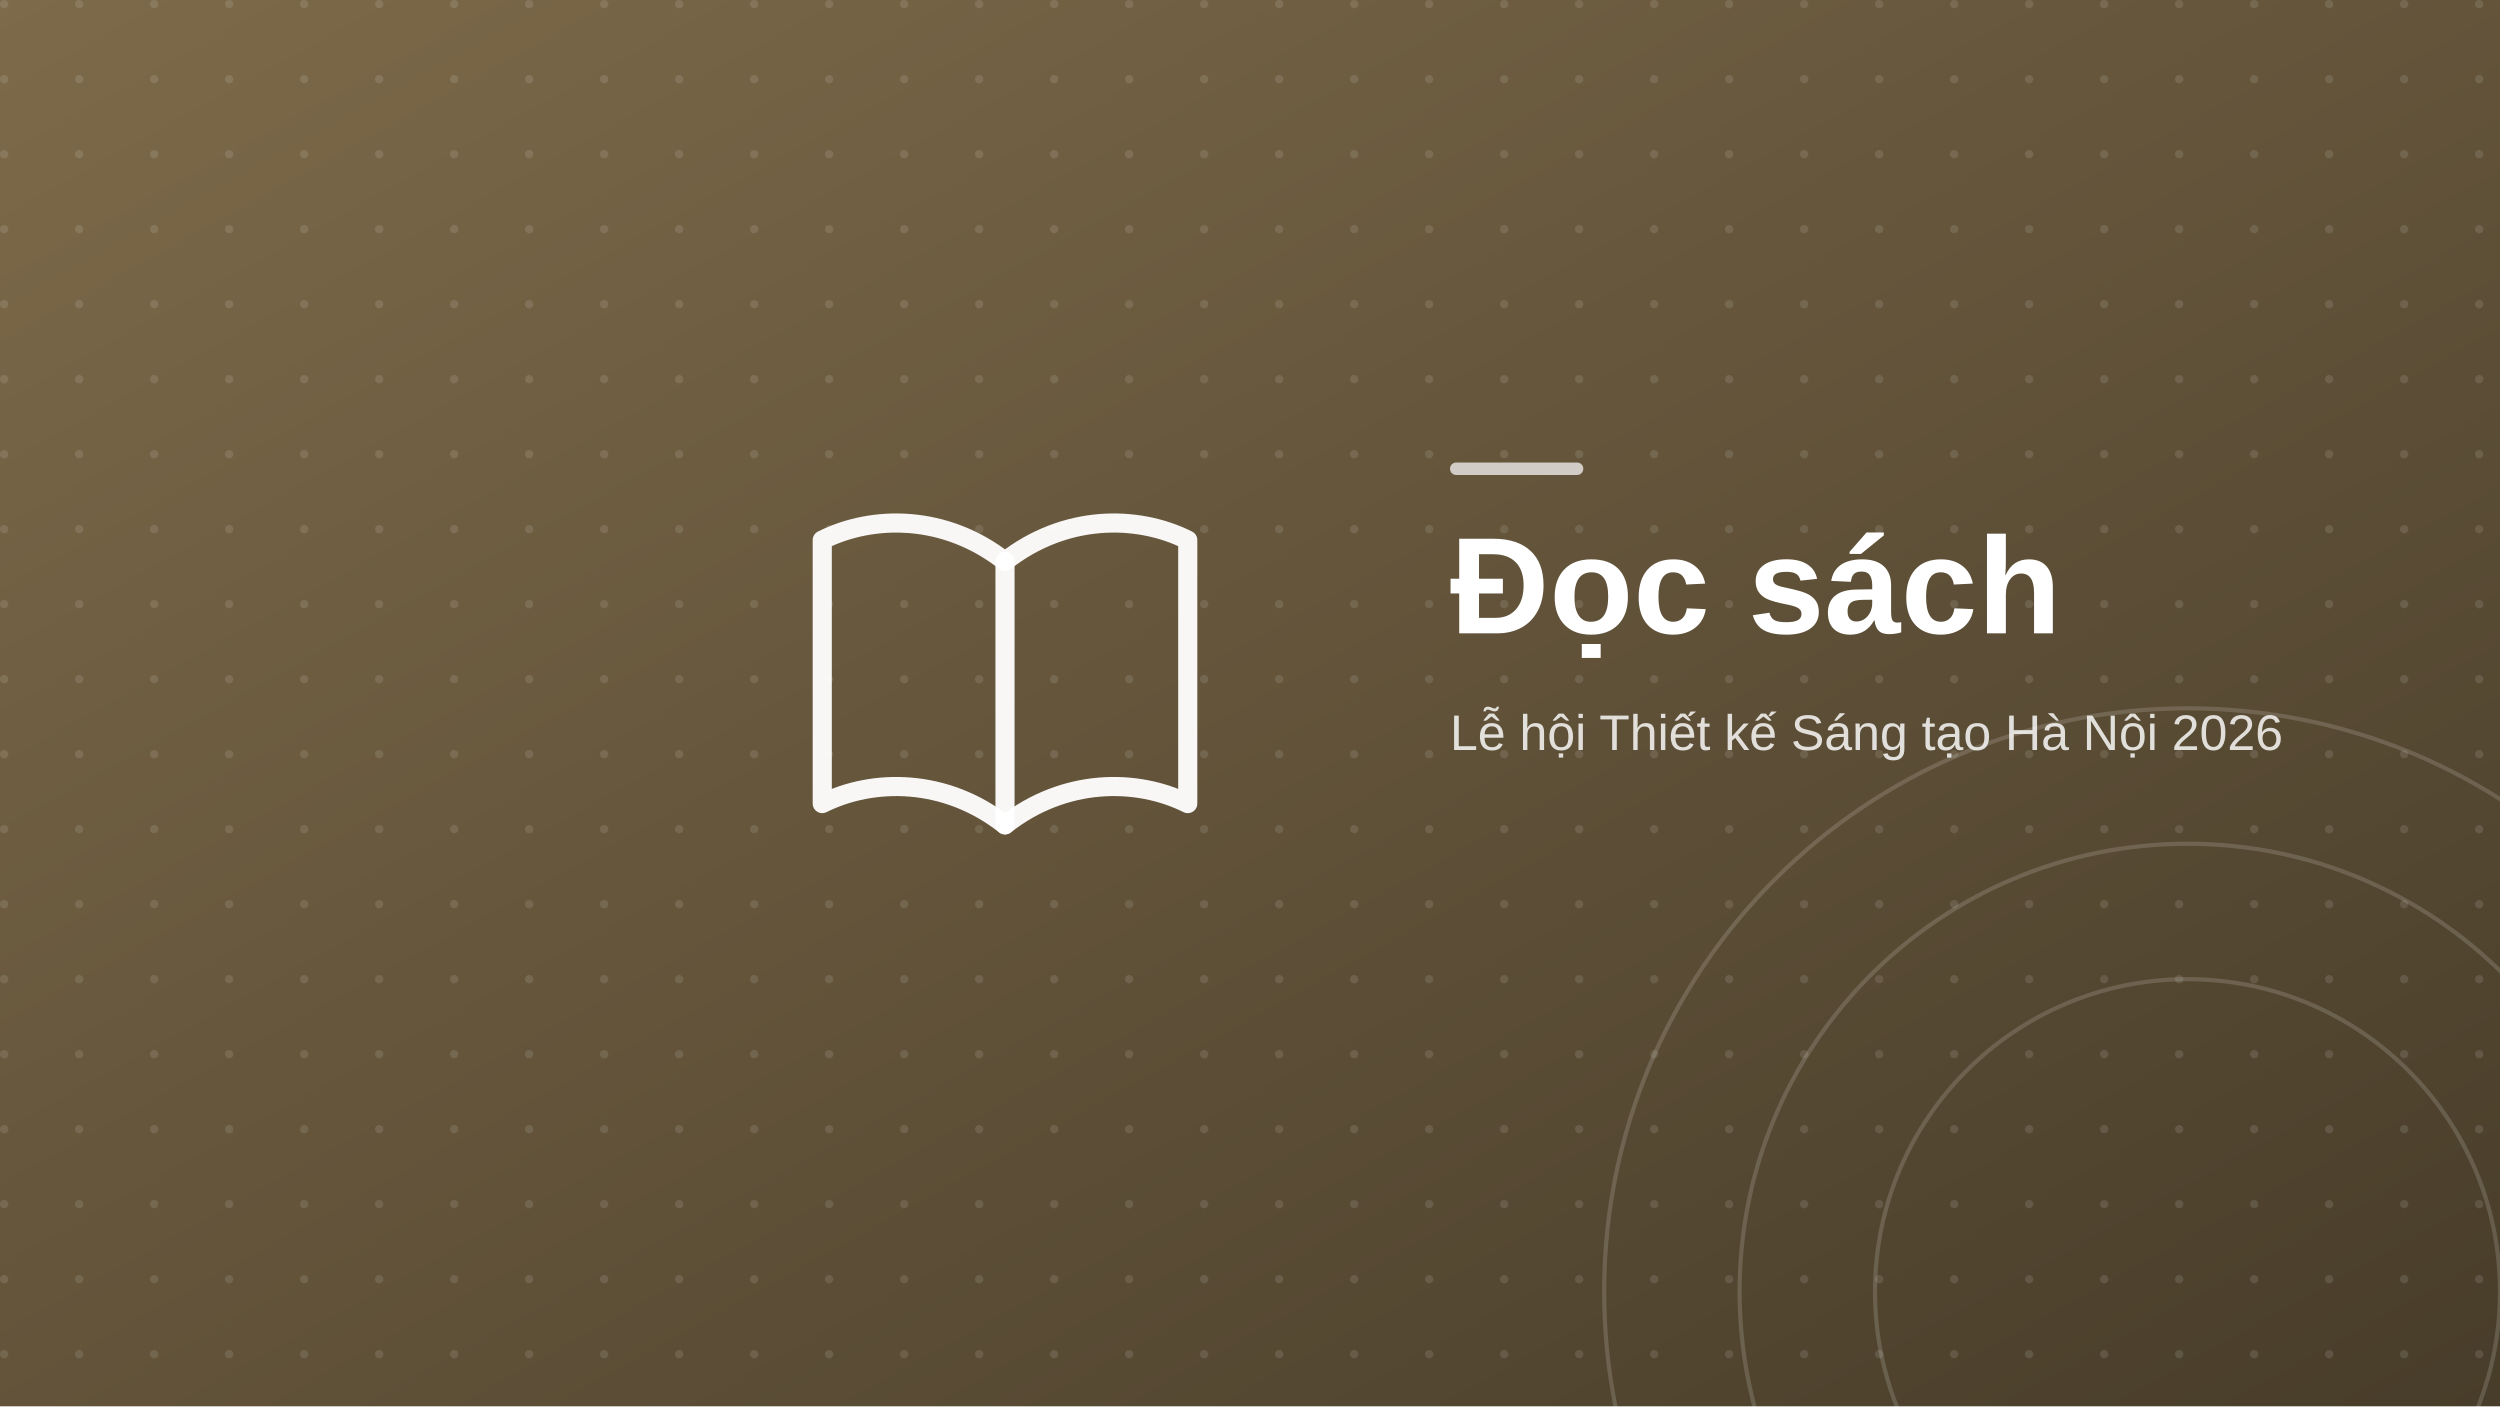
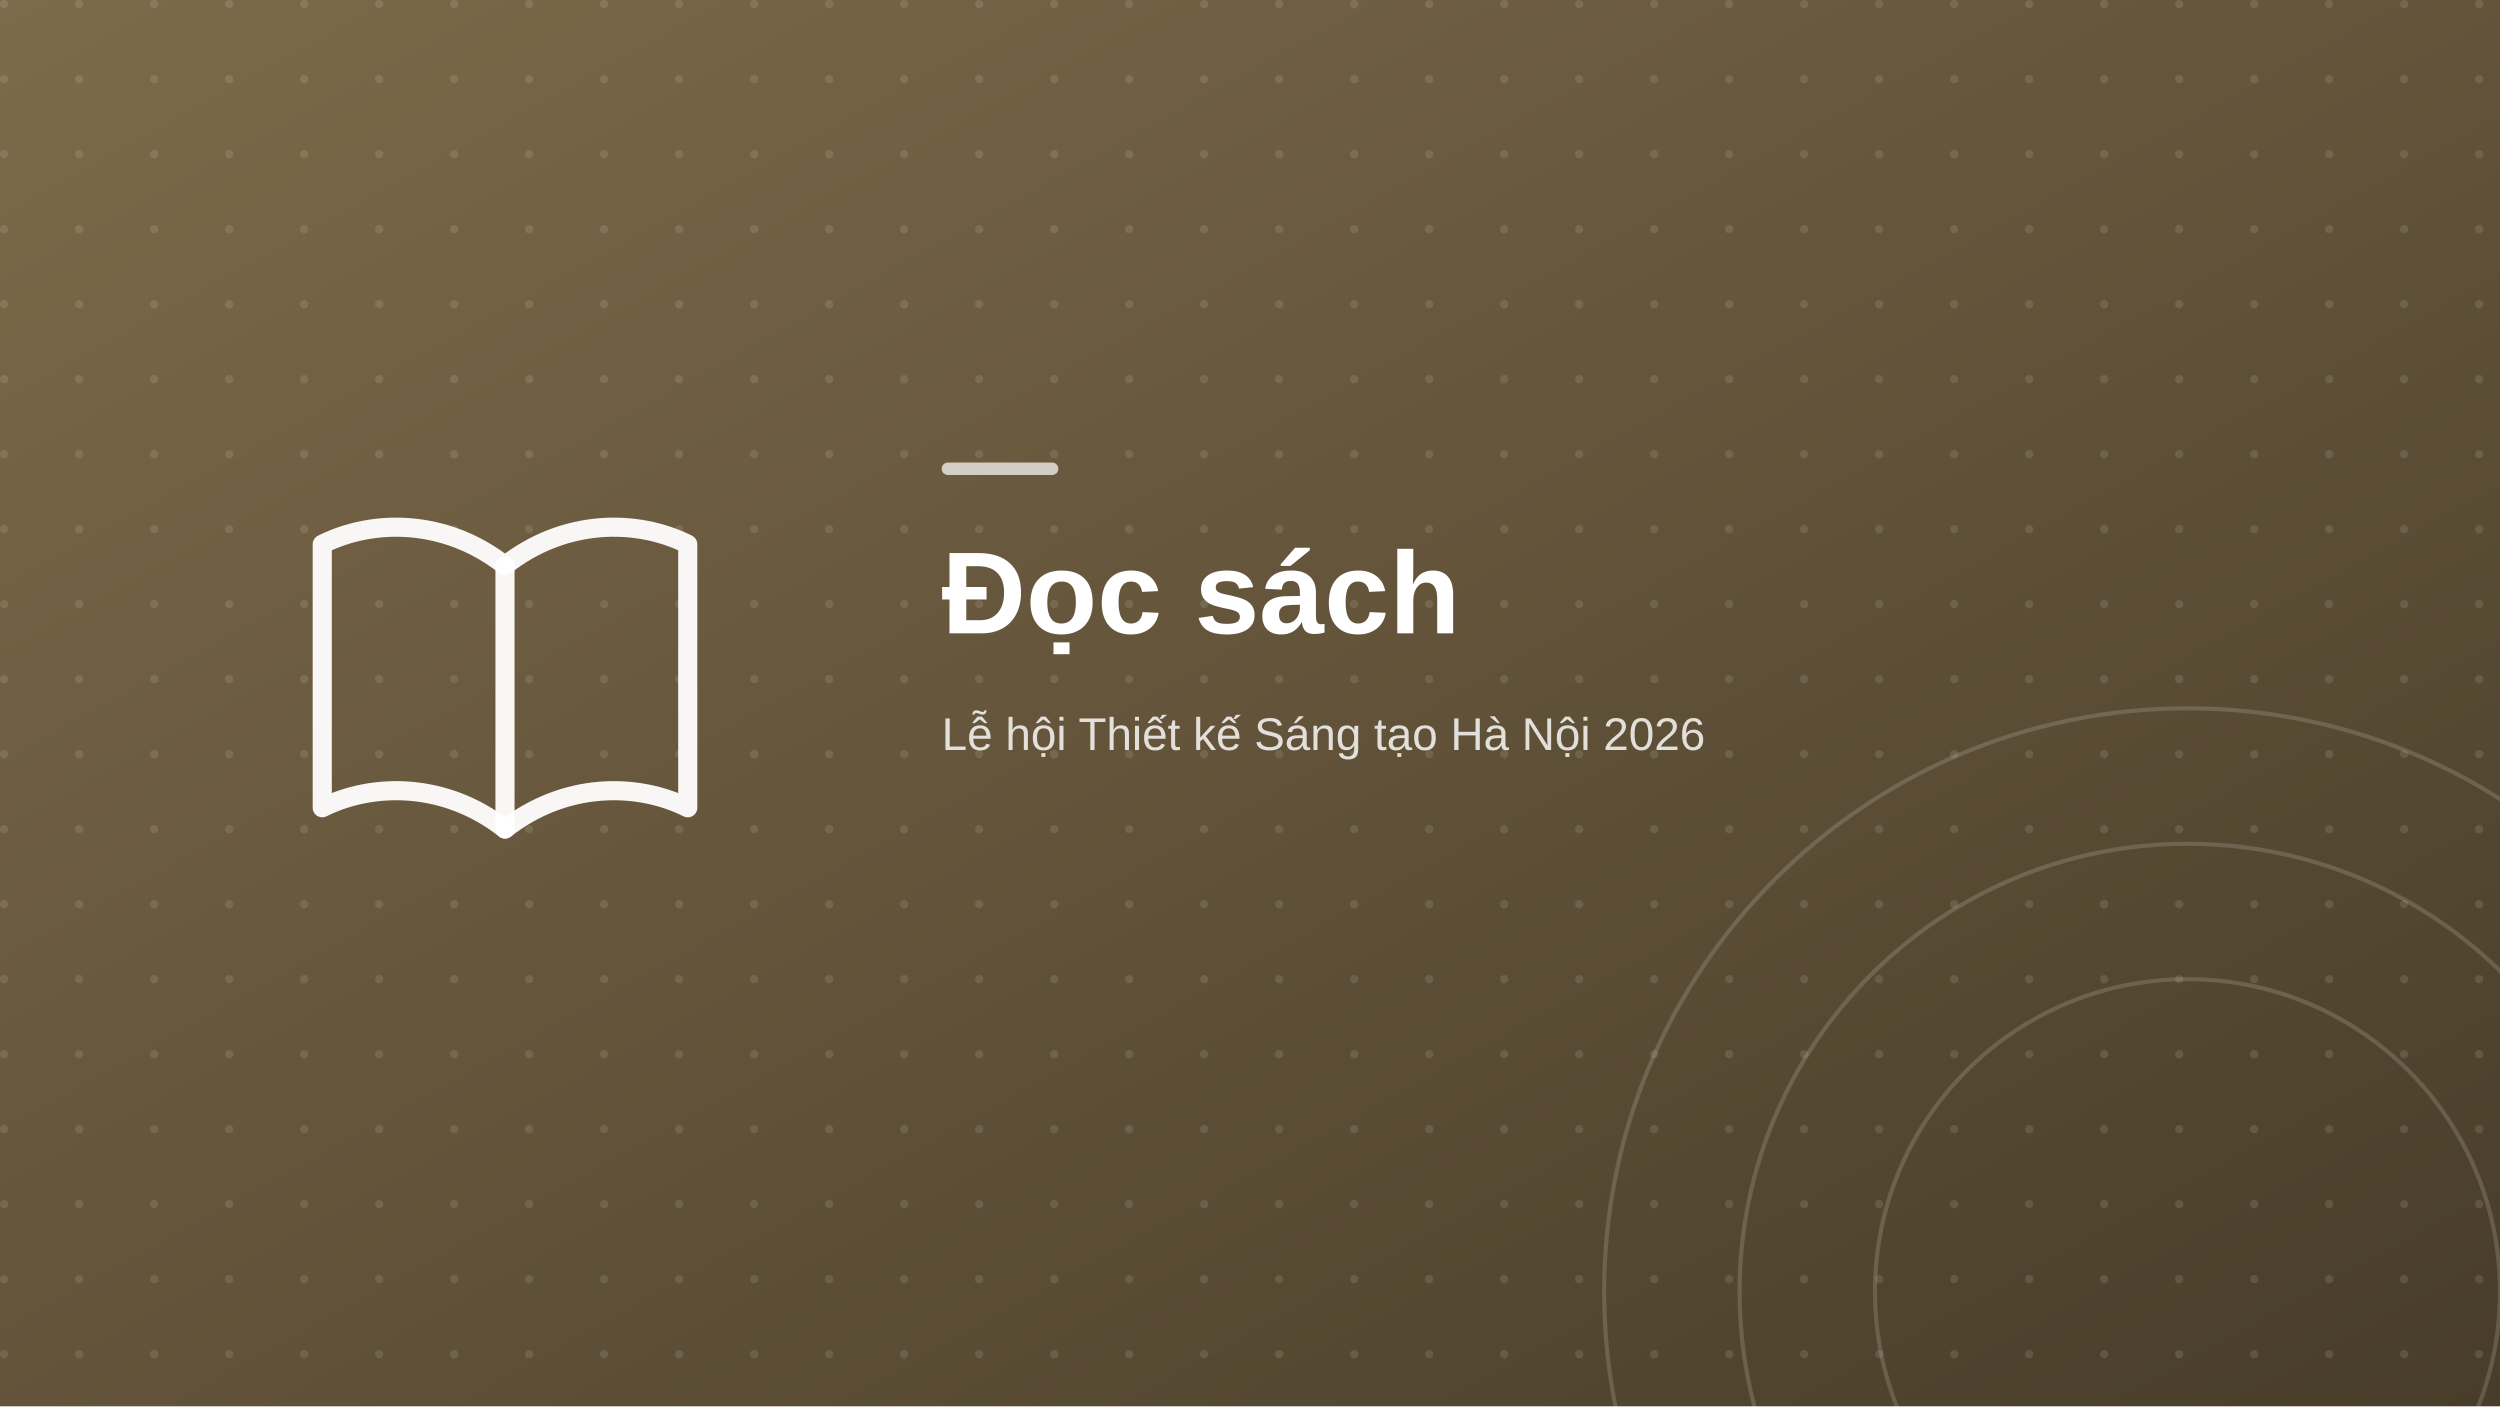
<svg xmlns="http://www.w3.org/2000/svg" viewBox="0 0 1200 675" role="img" aria-label="Đọc sách - Lễ hội Thiết kế Sáng tạo Hà Nội 2026">
  <defs>
    <linearGradient id="bg" x1="0" y1="0" x2="1" y2="1">
      <stop offset="0" stop-color="#7d6a4a" />
      <stop offset="1" stop-color="#483d2a" />
    </linearGradient>
    <pattern id="dots" width="36" height="36" patternUnits="userSpaceOnUse">
      <circle cx="2" cy="2" r="2" fill="#ffffff" opacity="0.11" />
    </pattern>
  </defs>
  <rect width="1200" height="675" fill="url(#bg)" />
  <rect width="1200" height="675" fill="url(#dots)" />
  <g fill="none" stroke="#ffffff" stroke-opacity="0.15">
    <circle cx="1050" cy="620" r="150" stroke-width="2" />
    <circle cx="1050" cy="620" r="215" stroke-width="2" />
    <circle cx="1050" cy="620" r="280" stroke-width="2" />
  </g>
-   <g transform="translate(360 196) scale(1.02)" fill="none" stroke="#ffffff" stroke-width="9" stroke-linecap="round" stroke-linejoin="round" stroke-opacity="0.95">
+   <g transform="translate(120 198) scale(1.02)" fill="none" stroke="#ffffff" stroke-width="9" stroke-linecap="round" stroke-linejoin="round" stroke-opacity="0.95">
    <path d="M120 72 C92 50 58 50 34 62 V186 C58 174 92 174 120 196 C148 174 182 174 206 186 V62 C182 50 148 50 120 72 Z" />
    <path d="M120 72 V196" />
  </g>
-   <g transform="translate(696 300)">
-     <rect x="0" y="-78" width="64" height="6" rx="3" fill="#ffffff" opacity="0.7" />
-     <text x="0" y="4" font-family="Helvetica Neue, Arial, sans-serif" font-size="66" font-weight="700" fill="#ffffff">Đọc sách</text>
-     <text x="0" y="60" font-family="Helvetica Neue, Arial, sans-serif" font-size="24" fill="#ffffff" opacity="0.82">Lễ hội Thiết kế Sáng tạo Hà Nội 2026</text>
+   <g transform="translate(452 300)">
+     <rect x="0" y="-78" width="56" height="6" rx="3" fill="#ffffff" opacity="0.7" />
+     <text x="0" y="4" font-family="Helvetica Neue, Arial, sans-serif" font-size="56" font-weight="700" fill="#ffffff">Đọc sách</text>
+     <text x="0" y="60" font-family="Helvetica Neue, Arial, sans-serif" font-size="22" fill="#ffffff" opacity="0.82">Lễ hội Thiết kế Sáng tạo Hà Nội 2026</text>
  </g>
</svg>
